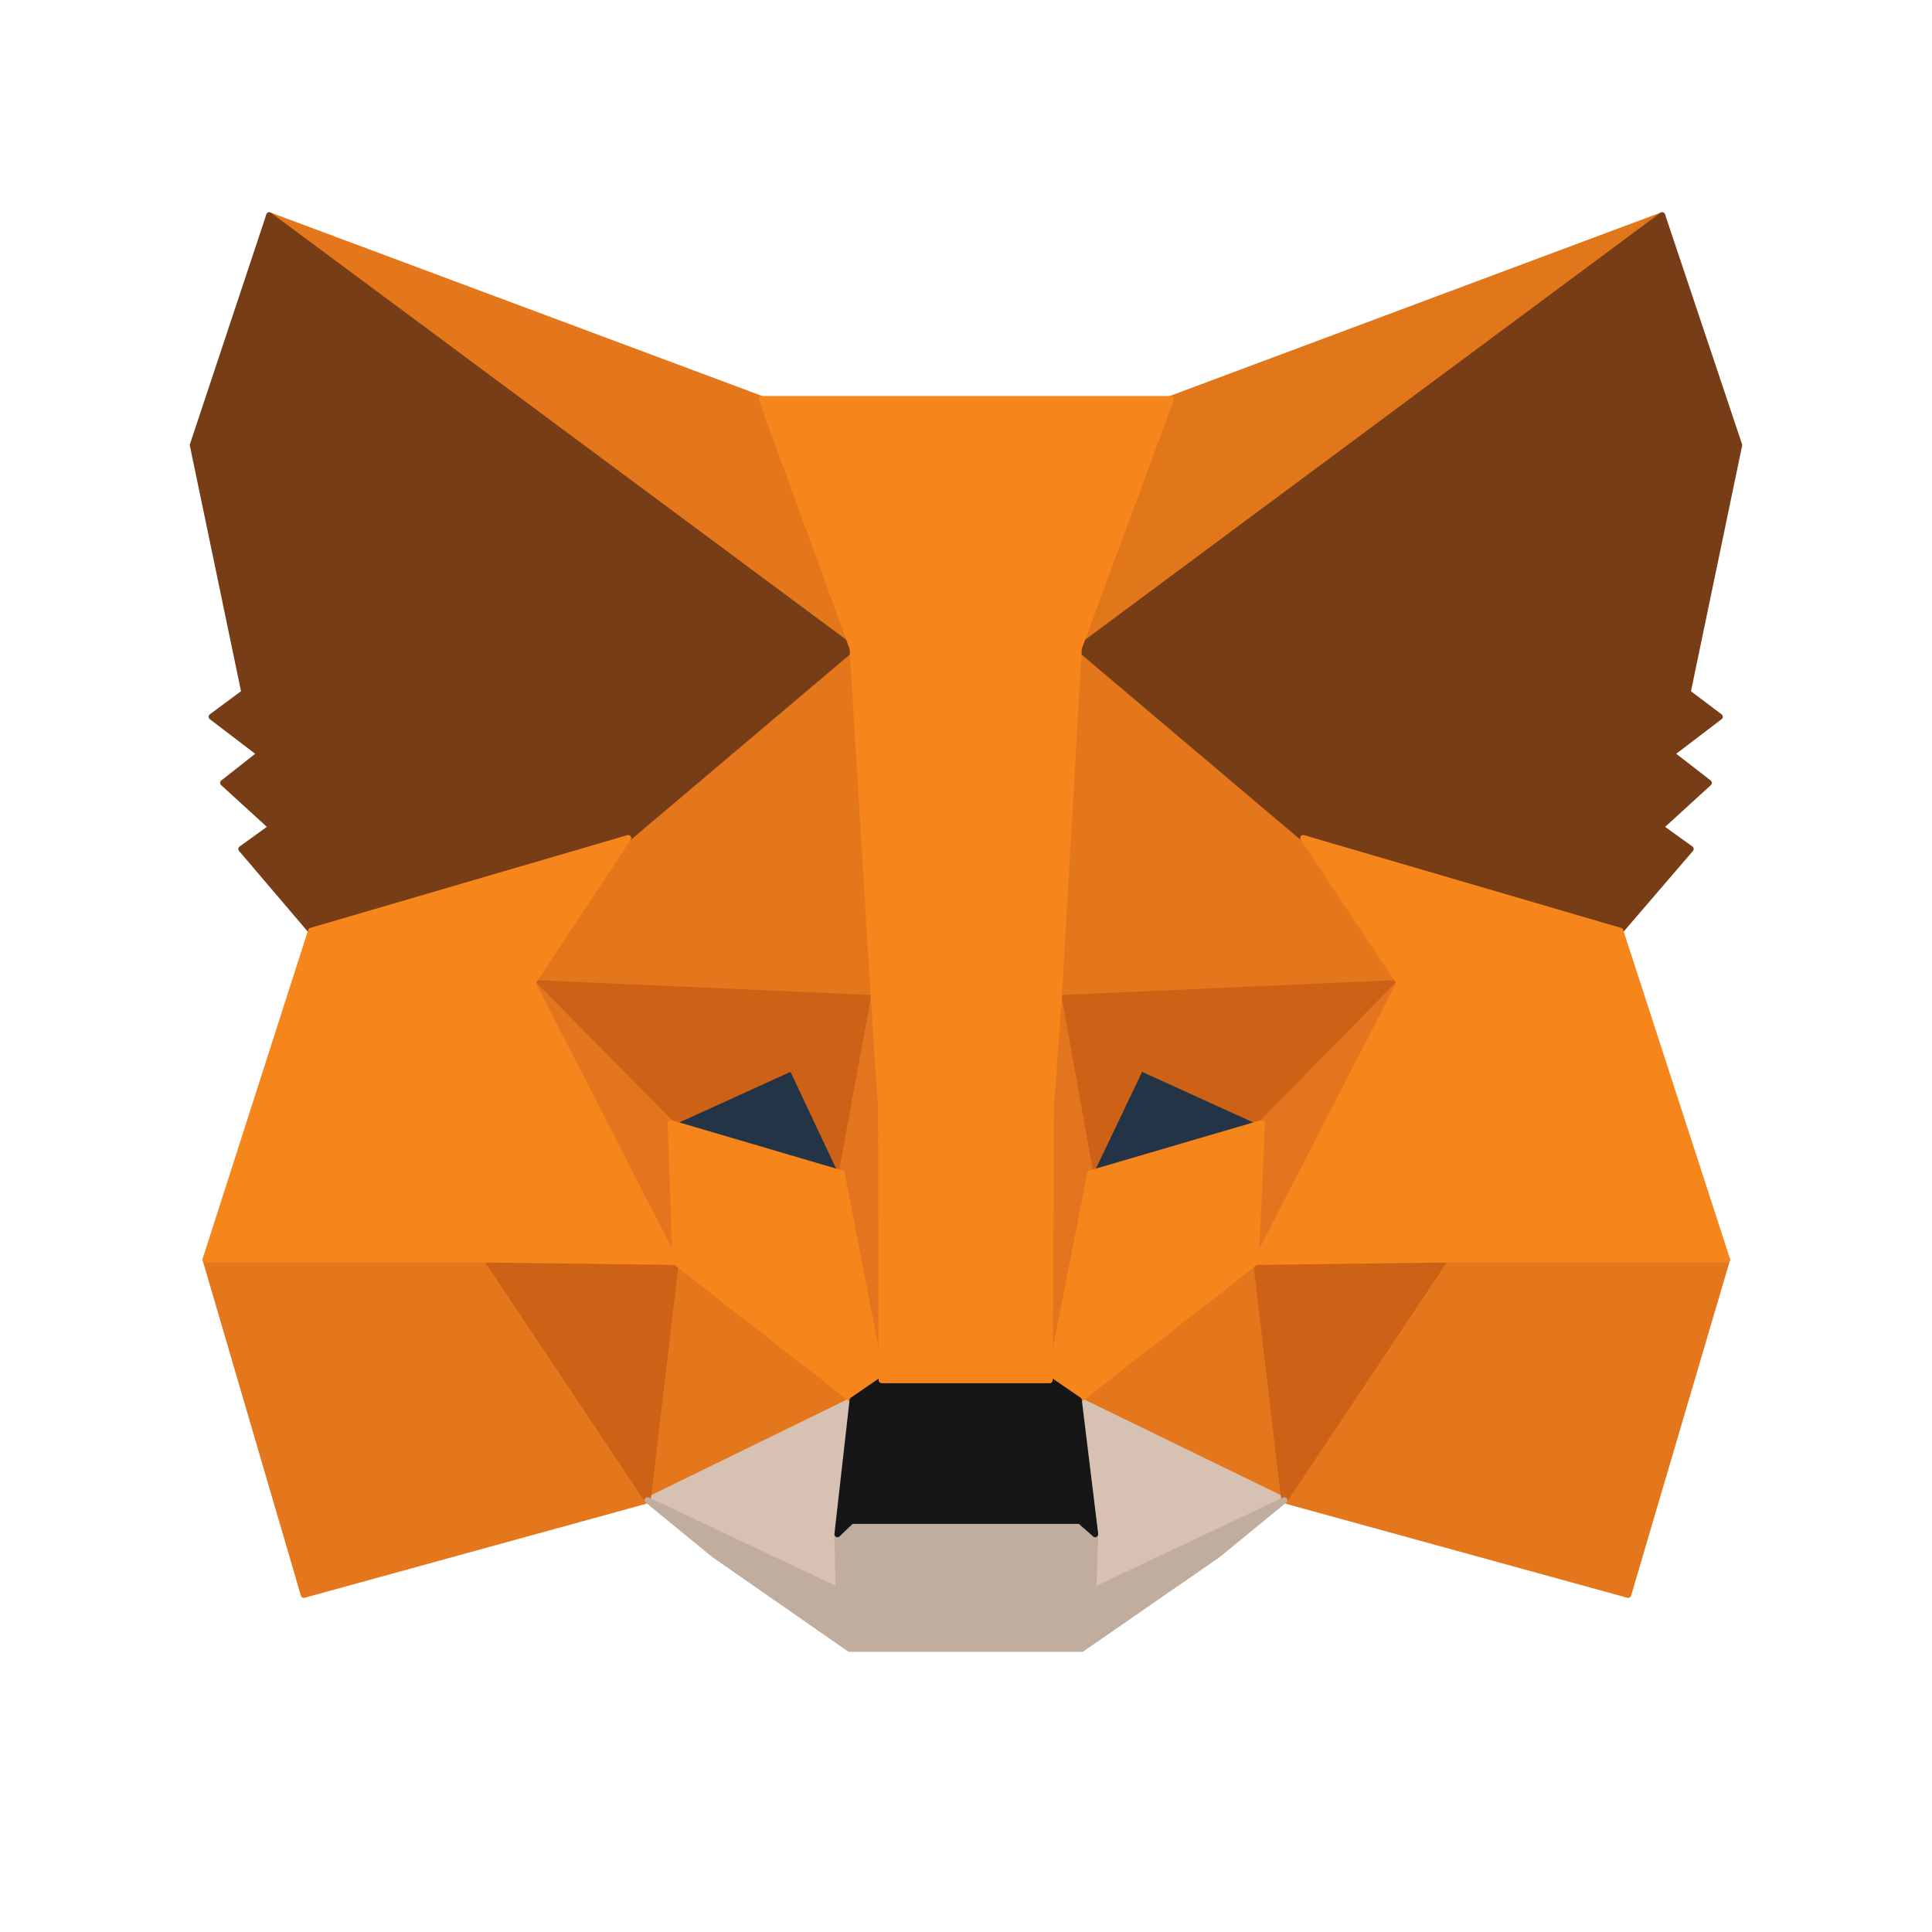
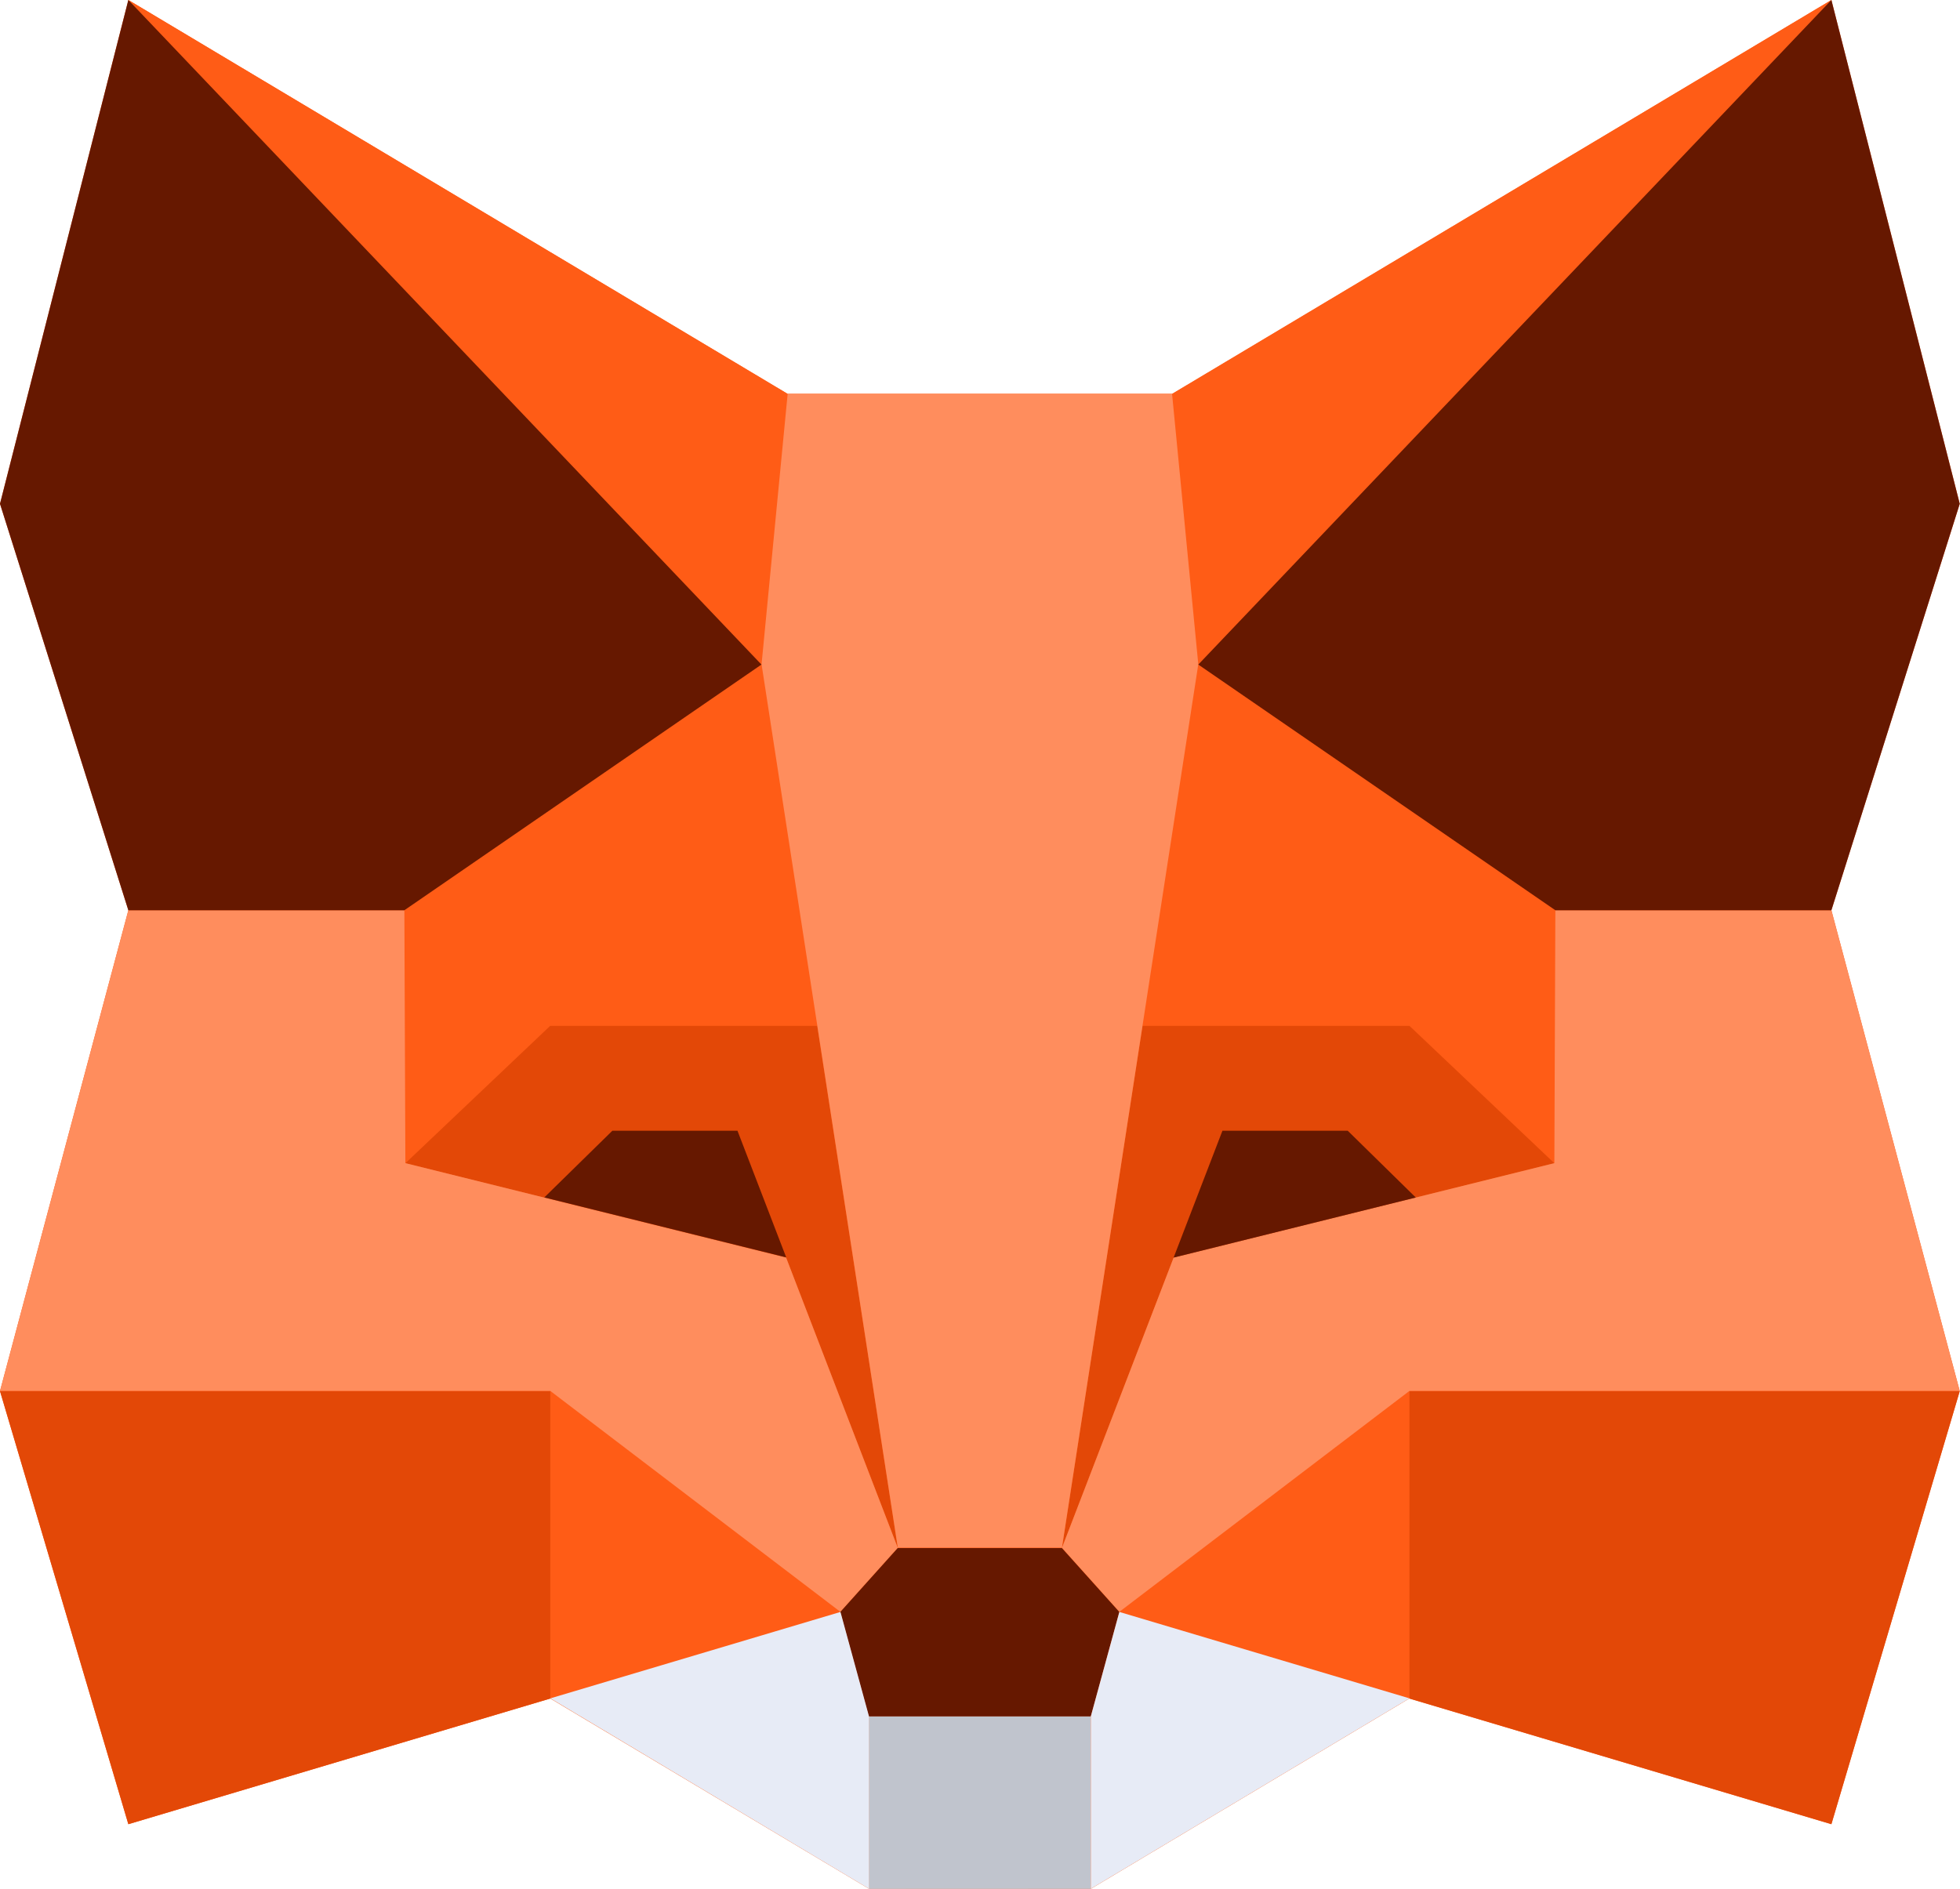
- <svg xmlns="http://www.w3.org/2000/svg" style="enable-background:new 0 0 318.6 318.6" id="Layer_1" x="0" y="0" version="1.1" viewBox="0 0 318.6 318.6" xml:space="preserve">
-   <style type="text/css">.st0{fill:#e2761b;stroke:#e2761b;stroke-linecap:round;stroke-linejoin:round}.st1{fill:#e4761b;stroke:#e4761b}.st1,.st2,.st3,.st4,.st5,.st6,.st7,.st8,.st9{stroke-linecap:round;stroke-linejoin:round}.st2{fill:#d7c1b3;stroke:#d7c1b3}.st3{fill:#233447;stroke:#233447}.st4{fill:#cd6116;stroke:#cd6116}.st5{fill:#e4751f;stroke:#e4751f}.st6{fill:#f6851b;stroke:#f6851b}.st7{fill:#c0ad9e;stroke:#c0ad9e}.st8{fill:#161616;stroke:#161616}.st9{fill:#763d16;stroke:#763d16}</style>
-   <polygon points="274.1 35.5 174.6 109.4 193 65.8" class="st0" />
-   <g>
-     <polygon points="44.4 35.5 143.1 110.1 125.6 65.8" class="st1" />
-     <polygon points="238.3 206.8 211.8 247.4 268.5 263 284.8 207.7" class="st1" />
-     <polygon points="33.9 207.7 50.1 263 106.8 247.4 80.3 206.8" class="st1" />
-     <polygon points="103.6 138.2 87.8 162.1 144.1 164.6 142.1 104.1" class="st1" />
-     <polygon points="214.9 138.2 175.9 103.4 174.6 164.6 230.8 162.1" class="st1" />
-     <polygon points="106.8 247.4 140.6 230.9 111.4 208.1" class="st1" />
-     <polygon points="177.9 230.9 211.8 247.4 207.1 208.1" class="st1" />
-   </g>
-   <g>
-     <polygon points="211.8 247.4 177.9 230.9 180.6 253 180.3 262.3" class="st2" />
-     <polygon points="106.8 247.4 138.3 262.3 138.1 253 140.6 230.9" class="st2" />
-   </g>
-   <polygon points="138.8 193.5 110.6 185.2 130.5 176.1" class="st3" />
-   <polygon points="179.7 193.5 188 176.1 208 185.2" class="st3" />
-   <g>
-     <polygon points="106.8 247.4 111.6 206.8 80.3 207.7" class="st4" />
-     <polygon points="207 206.8 211.8 247.4 238.3 207.7" class="st4" />
-     <polygon points="230.8 162.1 174.6 164.6 179.8 193.5 188.1 176.1 208.1 185.2" class="st4" />
-     <polygon points="110.6 185.2 130.6 176.1 138.8 193.5 144.1 164.6 87.8 162.1" class="st4" />
-   </g>
-   <g>
-     <polygon points="87.8 162.1 111.4 208.1 110.6 185.2" class="st5" />
-     <polygon points="208.1 185.2 207.1 208.1 230.8 162.1" class="st5" />
-     <polygon points="144.1 164.6 138.8 193.5 145.4 227.6 146.9 182.7" class="st5" />
-     <polygon points="174.6 164.6 171.9 182.6 173.1 227.6 179.8 193.5" class="st5" />
-   </g>
-   <polygon points="179.8 193.5 173.1 227.6 177.9 230.9 207.1 208.1 208.1 185.2" class="st6" />
-   <polygon points="110.6 185.2 111.4 208.1 140.6 230.9 145.4 227.6 138.8 193.5" class="st6" />
-   <polygon points="180.3 262.3 180.6 253 178.1 250.8 140.4 250.8 138.1 253 138.3 262.3 106.8 247.4 117.8 256.4 140.1 271.9 178.4 271.9 200.8 256.4 211.8 247.4" class="st7" />
-   <polygon points="177.9 230.9 173.1 227.6 145.4 227.6 140.6 230.9 138.1 253 140.4 250.8 178.1 250.8 180.6 253" class="st8" />
-   <g>
-     <polygon points="278.3 114.2 286.8 73.4 274.1 35.5 177.9 106.9 214.9 138.2 267.2 153.5 278.8 140 273.8 136.4 281.8 129.1 275.6 124.3 283.6 118.2" class="st9" />
-     <polygon points="31.8 73.4 40.3 114.2 34.9 118.2 42.9 124.3 36.8 129.1 44.8 136.4 39.8 140 51.3 153.5 103.6 138.2 140.6 106.9 44.4 35.5" class="st9" />
-   </g>
-   <polygon points="267.2 153.5 214.9 138.2 230.8 162.1 207.1 208.1 238.3 207.7 284.8 207.7" class="st6" />
-   <polygon points="103.6 138.2 51.3 153.5 33.9 207.7 80.3 207.7 111.4 208.1 87.8 162.1" class="st6" />
-   <polygon points="174.6 164.6 177.9 106.9 193.1 65.8 125.6 65.8 140.6 106.9 144.1 164.6 145.3 182.8 145.4 227.6 173.1 227.6 173.3 182.8" class="st6" />
+ <svg xmlns="http://www.w3.org/2000/svg" viewBox="0 0 142 136.878">
+   <path fill="#ff5c16" d="m132.682 132.192-30.583-9.106-23.063 13.787-16.092-.007-23.077-13.78-30.569 9.106L0 100.801l9.299-34.839L0 36.507 9.299 0l47.766 28.538h27.85L132.682 0l9.299 36.507-9.299 29.455 9.299 34.839z" />
+   <path fill="#ff5c16" d="m9.305 0 47.767 28.558-1.899 19.599zm30.57 100.814 21.017 16.01-21.017 6.261zm19.337-26.469-4.039-26.174L29.317 65.97l-.014-.007v.013l.08 18.321 10.485-9.951zM132.682 0 84.915 28.558l1.893 19.599zm-30.569 100.814-21.018 16.01 21.018 6.261zm10.565-34.839h.007zv-.013l-.006.007-25.857-17.798-4.039 26.174h19.336l10.492 9.95z" />
+   <path fill="#e34807" d="m39.868 123.085-30.569 9.106L0 100.814h39.868zm19.337-48.747 5.839 37.84-8.093-21.04-27.581-6.843 10.491-9.956h19.344zm42.907 48.747 30.57 9.106 9.299-31.378h-39.869zM82.776 74.338l-5.839 37.84 8.092-21.04 27.583-6.843-10.498-9.956H82.776z" />
+   <path fill="#ff8d5d" d="m0 100.801 9.299-34.839h19.997l.073 18.327 27.584 6.843 8.092 21.039-4.16 4.633-21.017-16.01H0zm141.981 0-9.299-34.839h-19.998l-.073 18.327-27.582 6.843-8.093 21.039 4.159 4.633 21.018-16.01h39.868zM84.915 28.538h-27.85l-1.891 19.599 9.872 64.013h11.891l9.878-64.013z" />
+   <path fill="#661800" d="M9.299 0 0 36.507l9.299 29.455h19.997l25.87-17.804zm44.127 81.938h-9.059l-4.932 4.835 17.524 4.344-3.533-9.186zM132.682 0l9.299 36.507-9.299 29.455h-19.998L86.815 48.158zM88.568 81.938h9.072l4.932 4.841-17.544 4.353 3.54-9.201zm-9.539 42.447 2.067-7.567-4.16-4.633h-11.9l-4.159 4.633 2.066 7.567" />
+   <path fill="#c0c4cd" d="M79.029 124.384v12.495H62.945v-12.495z" />
+   <path fill="#e7ebf6" d="m39.875 123.072 23.083 13.8v-12.495l-2.067-7.566zm62.238 0-23.084 13.8v-12.495l2.067-7.566z" />
</svg>
